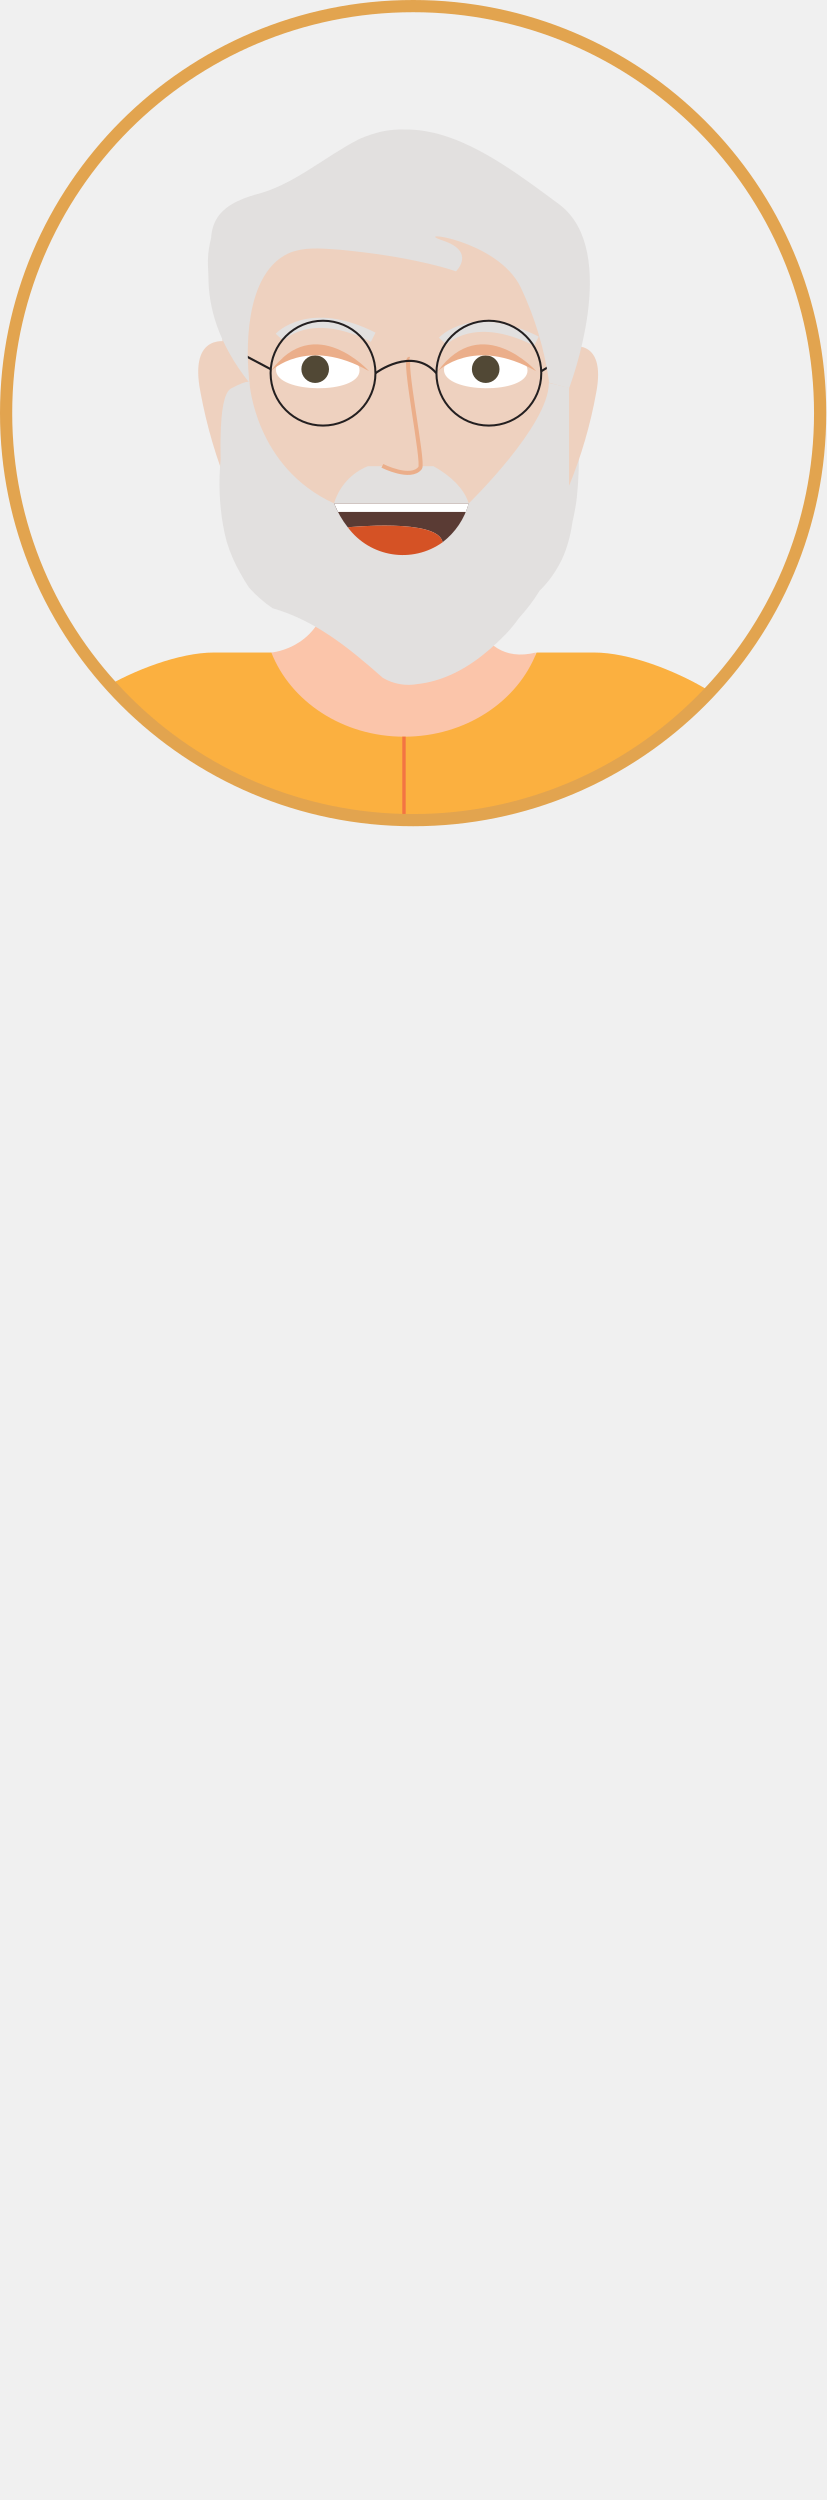
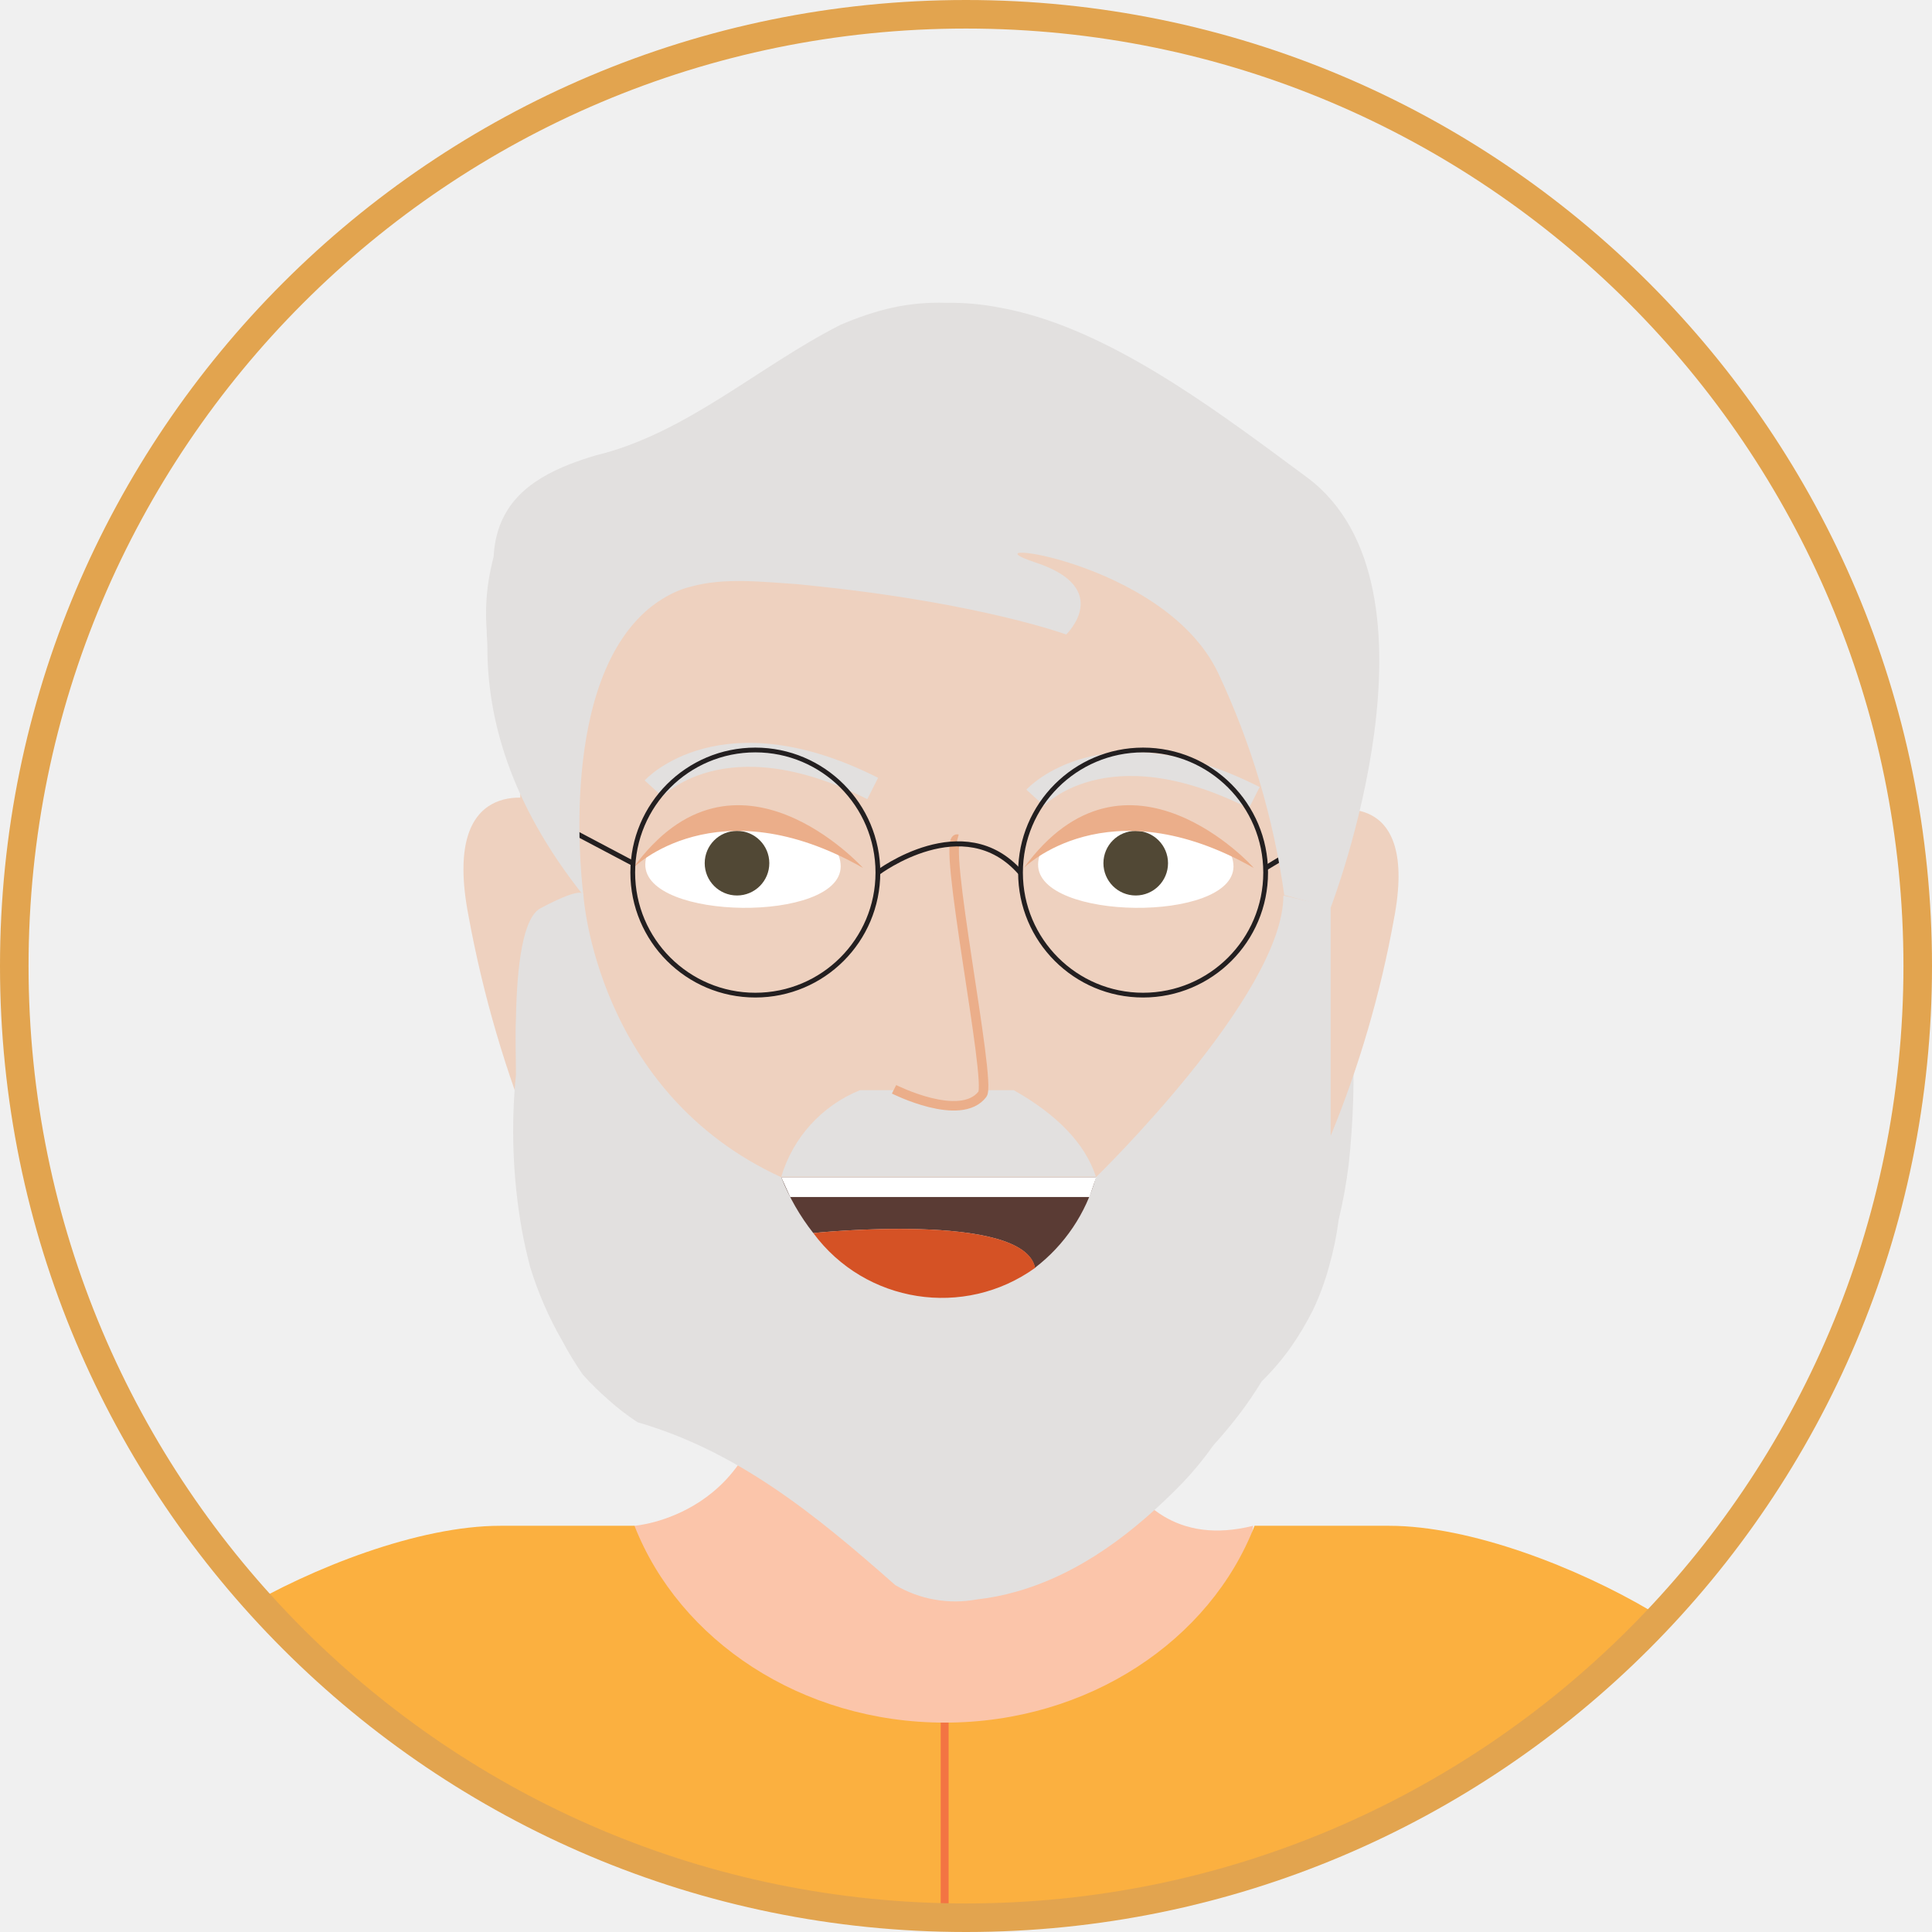
- <svg xmlns="http://www.w3.org/2000/svg" viewBox="0 0 133.98 405.39">
+ <svg xmlns="http://www.w3.org/2000/svg" viewBox="0 0 133.98 133.98">
  <defs>
    <style>.cls-1,.cls-14,.cls-15{fill:none;}.cls-1{stroke:#e2a44f;stroke-width:1.98px;}.cls-1,.cls-10,.cls-11,.cls-14,.cls-15,.cls-17{stroke-miterlimit:10;}.cls-2{clip-path:url(#clip-path);}.cls-3{fill:#fbc5aa;}.cls-4{fill:#d8dcec;}.cls-10,.cls-11,.cls-5{fill:#eed1bf;}.cls-6{fill:#e2e0df;}.cls-7{fill:#fff;}.cls-8{fill:#514835;}.cls-9{fill:#ebae8a;}.cls-10{stroke:#ebae8a;stroke-width:0.66px;}.cls-11{stroke:#e2e0df;stroke-width:1.66px;}.cls-12{fill:#5a3b34;}.cls-13{fill:#d55225;}.cls-14,.cls-15{stroke:#231f20;}.cls-14{stroke-width:0.35px;}.cls-15{stroke-width:0.33px;}.cls-16{fill:#fbb040;}.cls-17{fill:#00a881;stroke:#f37443;stroke-width:0.55px;}.cls-18{fill:#007dac;}.cls-19{fill:#44515c;}.cls-20{fill:#e06a4d;}</style>
    <clipPath id="clip-path">
      <circle class="cls-1" cx="66.99" cy="66.99" r="66" />
    </clipPath>
  </defs>
  <g id="Layer_2" data-name="Layer 2">
    <g id="Glavno_Besedilo" data-name="Glavno Besedilo">
      <g class="cls-2">
        <path class="cls-3" d="M44,105.81s9-.67,9.41-11.48H75.46s.9,14.12,11.44,11.48l-1,8.12L64.42,122.5l-18.69-5-4.56-9.07Z" />
        <path class="cls-4" d="M130.25,227.56l-28.08-1.22V136s6.49-37.43,16.47-17.12Q126.92,175.69,130.25,227.56Z" />
        <path class="cls-5" d="M37.18,55.45s-6.61-1.85-4.69,8.06a80.09,80.09,0,0,0,4.69,16Z" />
        <path class="cls-5" d="M61.65,28h5.56A25.58,25.58,0,0,1,92.79,53.62V73.76a28.36,28.36,0,0,1-28.36,28.36h0A28.36,28.36,0,0,1,36.08,73.76V53.62A25.58,25.58,0,0,1,61.65,28Z" />
        <path class="cls-6" d="M40.46,62.1s.87,13.65,13.72,19.54H76s13-12.63,13-19.54l3.73.87a58.52,58.52,0,0,1,.8,17.77,34.54,34.54,0,0,1-.7,3.87,21.86,21.86,0,0,1-.67,3.24,18,18,0,0,1-1.11,3,20.5,20.5,0,0,1-1.55,2.6,17.35,17.35,0,0,1-2,2.34c-.49.79-1,1.56-1.57,2.3s-1.15,1.44-1.77,2.12a23.2,23.2,0,0,1-2.12,2.59c-3.35,3.45-7.14,6.33-11.57,7.58a16.81,16.81,0,0,1-2.74.54,8.21,8.21,0,0,1-5.65-1c-5.65-5-11-9.3-17.87-11.29a17.48,17.48,0,0,1-2-1.54,21.45,21.45,0,0,1-1.8-1.77A23.9,23.9,0,0,1,39,93a24.72,24.72,0,0,1-2.23-5.12c-.23-.87-.43-1.75-.59-2.65a39.44,39.44,0,0,1-.4-10.71c0-1.31-.06-2.64,0-3.9.07-3.78.5-7,1.71-7.64C40.68,61.29,40.46,62.1,40.46,62.1Z" />
        <path class="cls-7" d="M58.3,60.1c.05-4.36-13.5-4.53-13.55-.16C44.7,63.87,58.25,64,58.3,60.1Z" />
        <path class="cls-7" d="M85.54,60.1c0-4.36-13.5-4.53-13.55-.16C71.94,63.87,85.49,64,85.54,60.1Z" />
        <circle class="cls-8" cx="51.11" cy="59.86" r="2.24" />
        <circle class="cls-8" cx="78.76" cy="59.86" r="2.24" />
        <path class="cls-9" d="M43.91,60.19s5.76-5.78,15.94,0C59.85,60.19,51,50.4,43.91,60.19Z" />
        <path class="cls-9" d="M71,60.19s5.76-5.78,15.94,0C87,60.19,78.13,50.4,71,60.19Z" />
        <path class="cls-6" d="M59.64,75.6a9.37,9.37,0,0,0-5.46,6H76c-.76-2.34-2.75-4.33-5.7-6Z" />
        <path class="cls-10" d="M62,75.54s4.61,2.33,6.13.34c.65-.86-2.88-18-1.73-17.69" />
        <path class="cls-11" d="M45.32,54.68s4.79-5.25,15.2,0" />
        <path class="cls-11" d="M71.79,55.32s4.79-5.26,15.19,0" />
        <path class="cls-12" d="M76,81.64a11.85,11.85,0,0,1-4.23,6.28C71,84,56.45,85.5,56.4,85.51a15.33,15.33,0,0,1-2.22-3.87Z" />
        <path class="cls-13" d="M71.79,87.92h0A11.09,11.09,0,0,1,56.4,85.51C56.45,85.5,71,84,71.79,87.92Z" />
        <polygon class="cls-12" points="56.4 85.51 56.4 85.51 56.4 85.51 56.4 85.51" />
        <path class="cls-5" d="M92.28,56.26s6.17-1.72,4.38,7.51a74.51,74.51,0,0,1-4.38,15Z" />
        <polygon class="cls-7" points="54.18 81.64 54.8 83.01 75.55 83.01 76.02 81.64 54.18 81.64" />
        <path class="cls-14" d="M60.89,60.51s5.94-4.48,9.87,0" />
        <line class="cls-14" x1="37.69" y1="56.59" x2="43.88" y2="59.86" />
        <line class="cls-14" x1="93.96" y1="56.46" x2="87.77" y2="60.19" />
        <circle class="cls-15" cx="52.38" cy="60.51" r="8.5" />
        <circle class="cls-15" cx="79.27" cy="60.51" r="8.5" />
        <path class="cls-6" d="M40.46,62.1S38.54,48,44.76,42.41a8.4,8.4,0,0,1,1.91-1.28,6.22,6.22,0,0,1,1.25-.45c2.33-.65,5-.32,7.38-.17l1.8.19C68.21,41.9,73.94,44,73.94,44s3.33-3.2-2.15-5,8.91-.22,12.67,7.64a53.39,53.39,0,0,1,4.6,15.43l3.22.87s8.57-22.19-1.62-29.82C85.08,29,78.16,23.69,71.32,21.79a20.89,20.89,0,0,0-2-.46A17.71,17.71,0,0,0,65.62,21a15.25,15.25,0,0,0-3.72.33,18.7,18.7,0,0,0-1.85.52c-.6.2-1.19.43-1.77.68-5.7,2.89-10.69,7.54-17,9.06q-.91.27-1.77.6c-2.83,1.12-5.09,2.84-5.28,6.43-.14.55-.26,1.1-.35,1.67a14.88,14.88,0,0,0-.13,3.4c0,.41.05.83.05,1.27C33.81,49.7,35.28,55.59,40.46,62.1Z" />
        <path class="cls-4" d="M.78,227.56l28.07-1.22V136s-6.49-37.43-16.46-17.12Q4.11,175.69.78,227.56Z" />
        <path class="cls-16" d="M96.33,105.81H87c-3.07,7.94-11.52,13.65-21.48,13.65S47.11,113.75,44,105.81H34.7c-11.31,0-29.64,11.6-22.24,12.43,3.12.35,7,4.76,10.57,15.84v99.5h85v-99.5c3.59-11.08,7.45-15.49,10.56-15.84C126,117.41,107.64,105.81,96.33,105.81Z" />
        <line class="cls-17" x1="65.51" y1="233.58" x2="65.51" y2="119.46" />
        <rect class="cls-18" x="23.03" y="233.58" width="84.9" height="28.67" />
        <polygon class="cls-18" points="65.52 262.25 51.48 392.99 35.42 392.99 23.03 262.25 65.52 262.25" />
        <polygon class="cls-18" points="107.92 262.25 93.96 392.99 78 392.99 65.66 262.25 107.92 262.25" />
        <path class="cls-5" d="M9,227.18s-3.18,25.07,14,27.59v-28.2Z" />
        <path class="cls-19" d="M78,393v12.4h41.48S125,393,99.93,395.28c0,0-6.1-1.07-5.34-8.18" />
        <path class="cls-19" d="M51.41,393v12.4H9.92S4.45,393,29.48,395.28c0,0,6.1-1.07,5.34-8.18" />
        <circle class="cls-20" cx="72.63" cy="140.47" r="2.14" />
        <circle class="cls-20" cx="58.61" cy="140.47" r="2.14" />
        <circle class="cls-20" cx="72.63" cy="156.61" r="2.14" />
        <circle class="cls-20" cx="58.61" cy="156.61" r="2.14" />
        <circle class="cls-20" cx="72.63" cy="172.75" r="2.14" />
        <circle class="cls-20" cx="58.61" cy="172.75" r="2.14" />
        <circle class="cls-20" cx="72.63" cy="188.89" r="2.14" />
        <circle class="cls-20" cx="58.61" cy="188.89" r="2.14" />
        <circle class="cls-20" cx="72.63" cy="205.04" r="2.14" />
        <circle class="cls-20" cx="58.61" cy="205.04" r="2.14" />
      </g>
      <circle class="cls-1" cx="66.99" cy="66.99" r="66" />
    </g>
  </g>
</svg>
